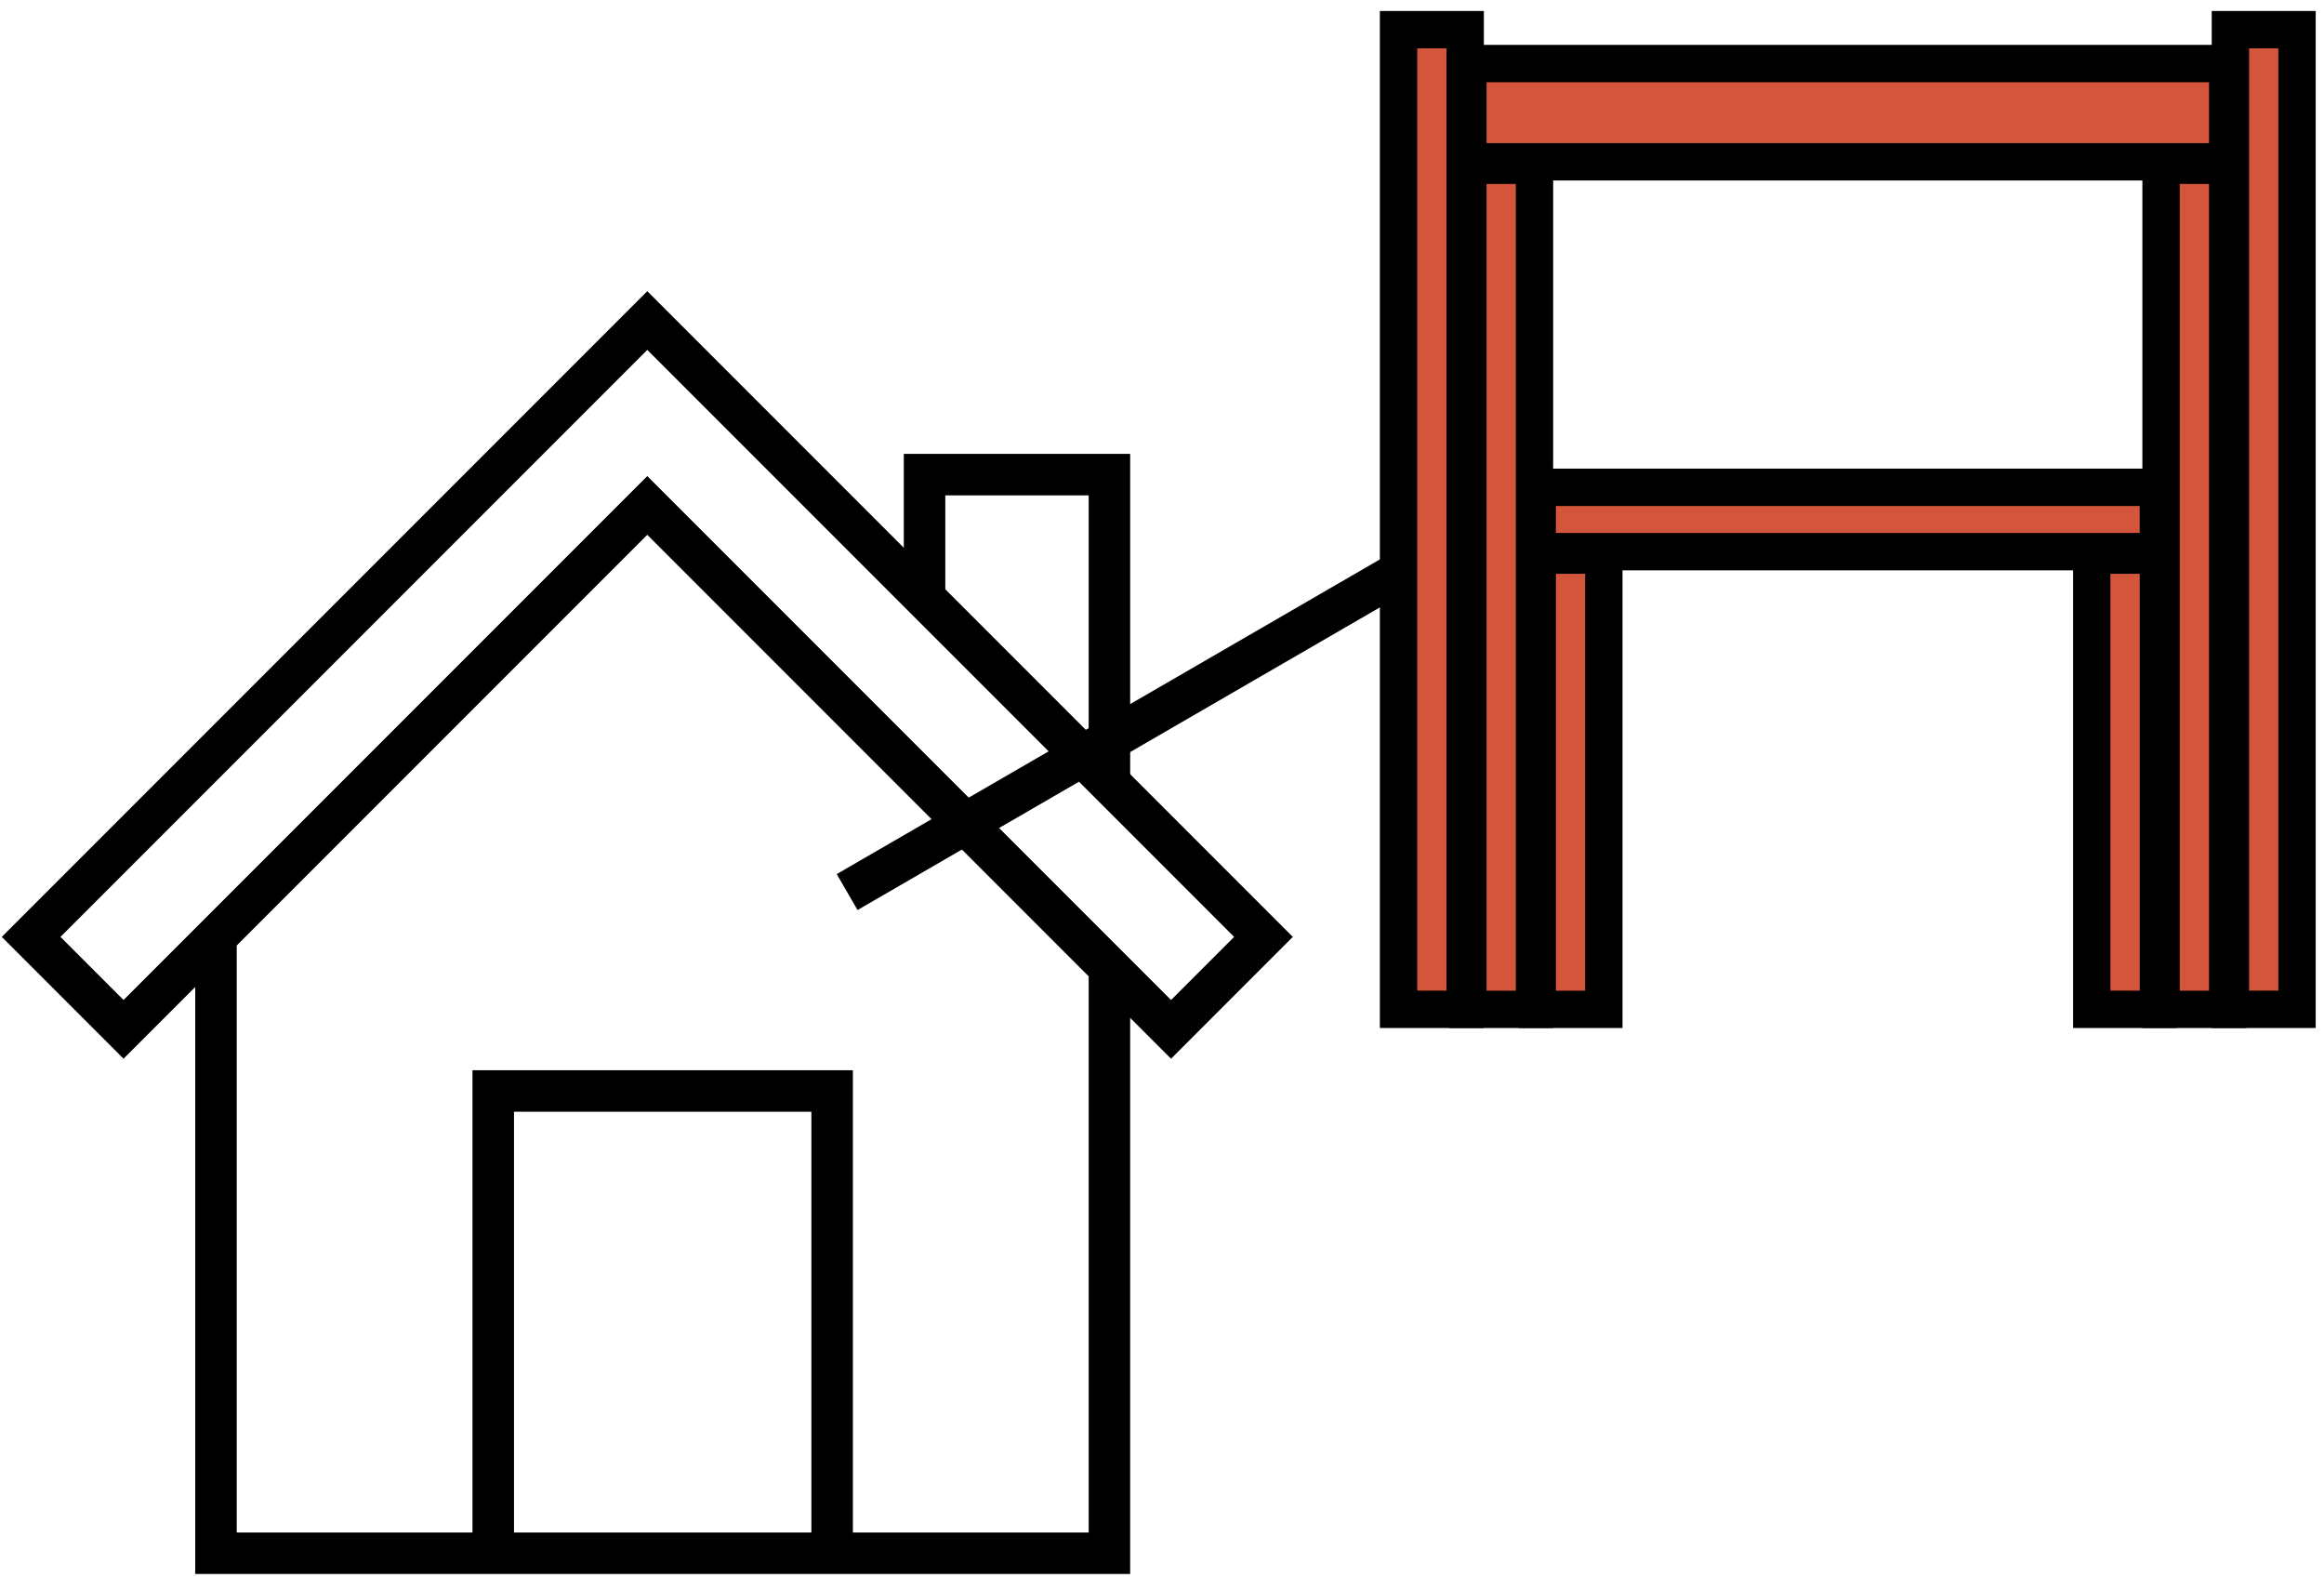
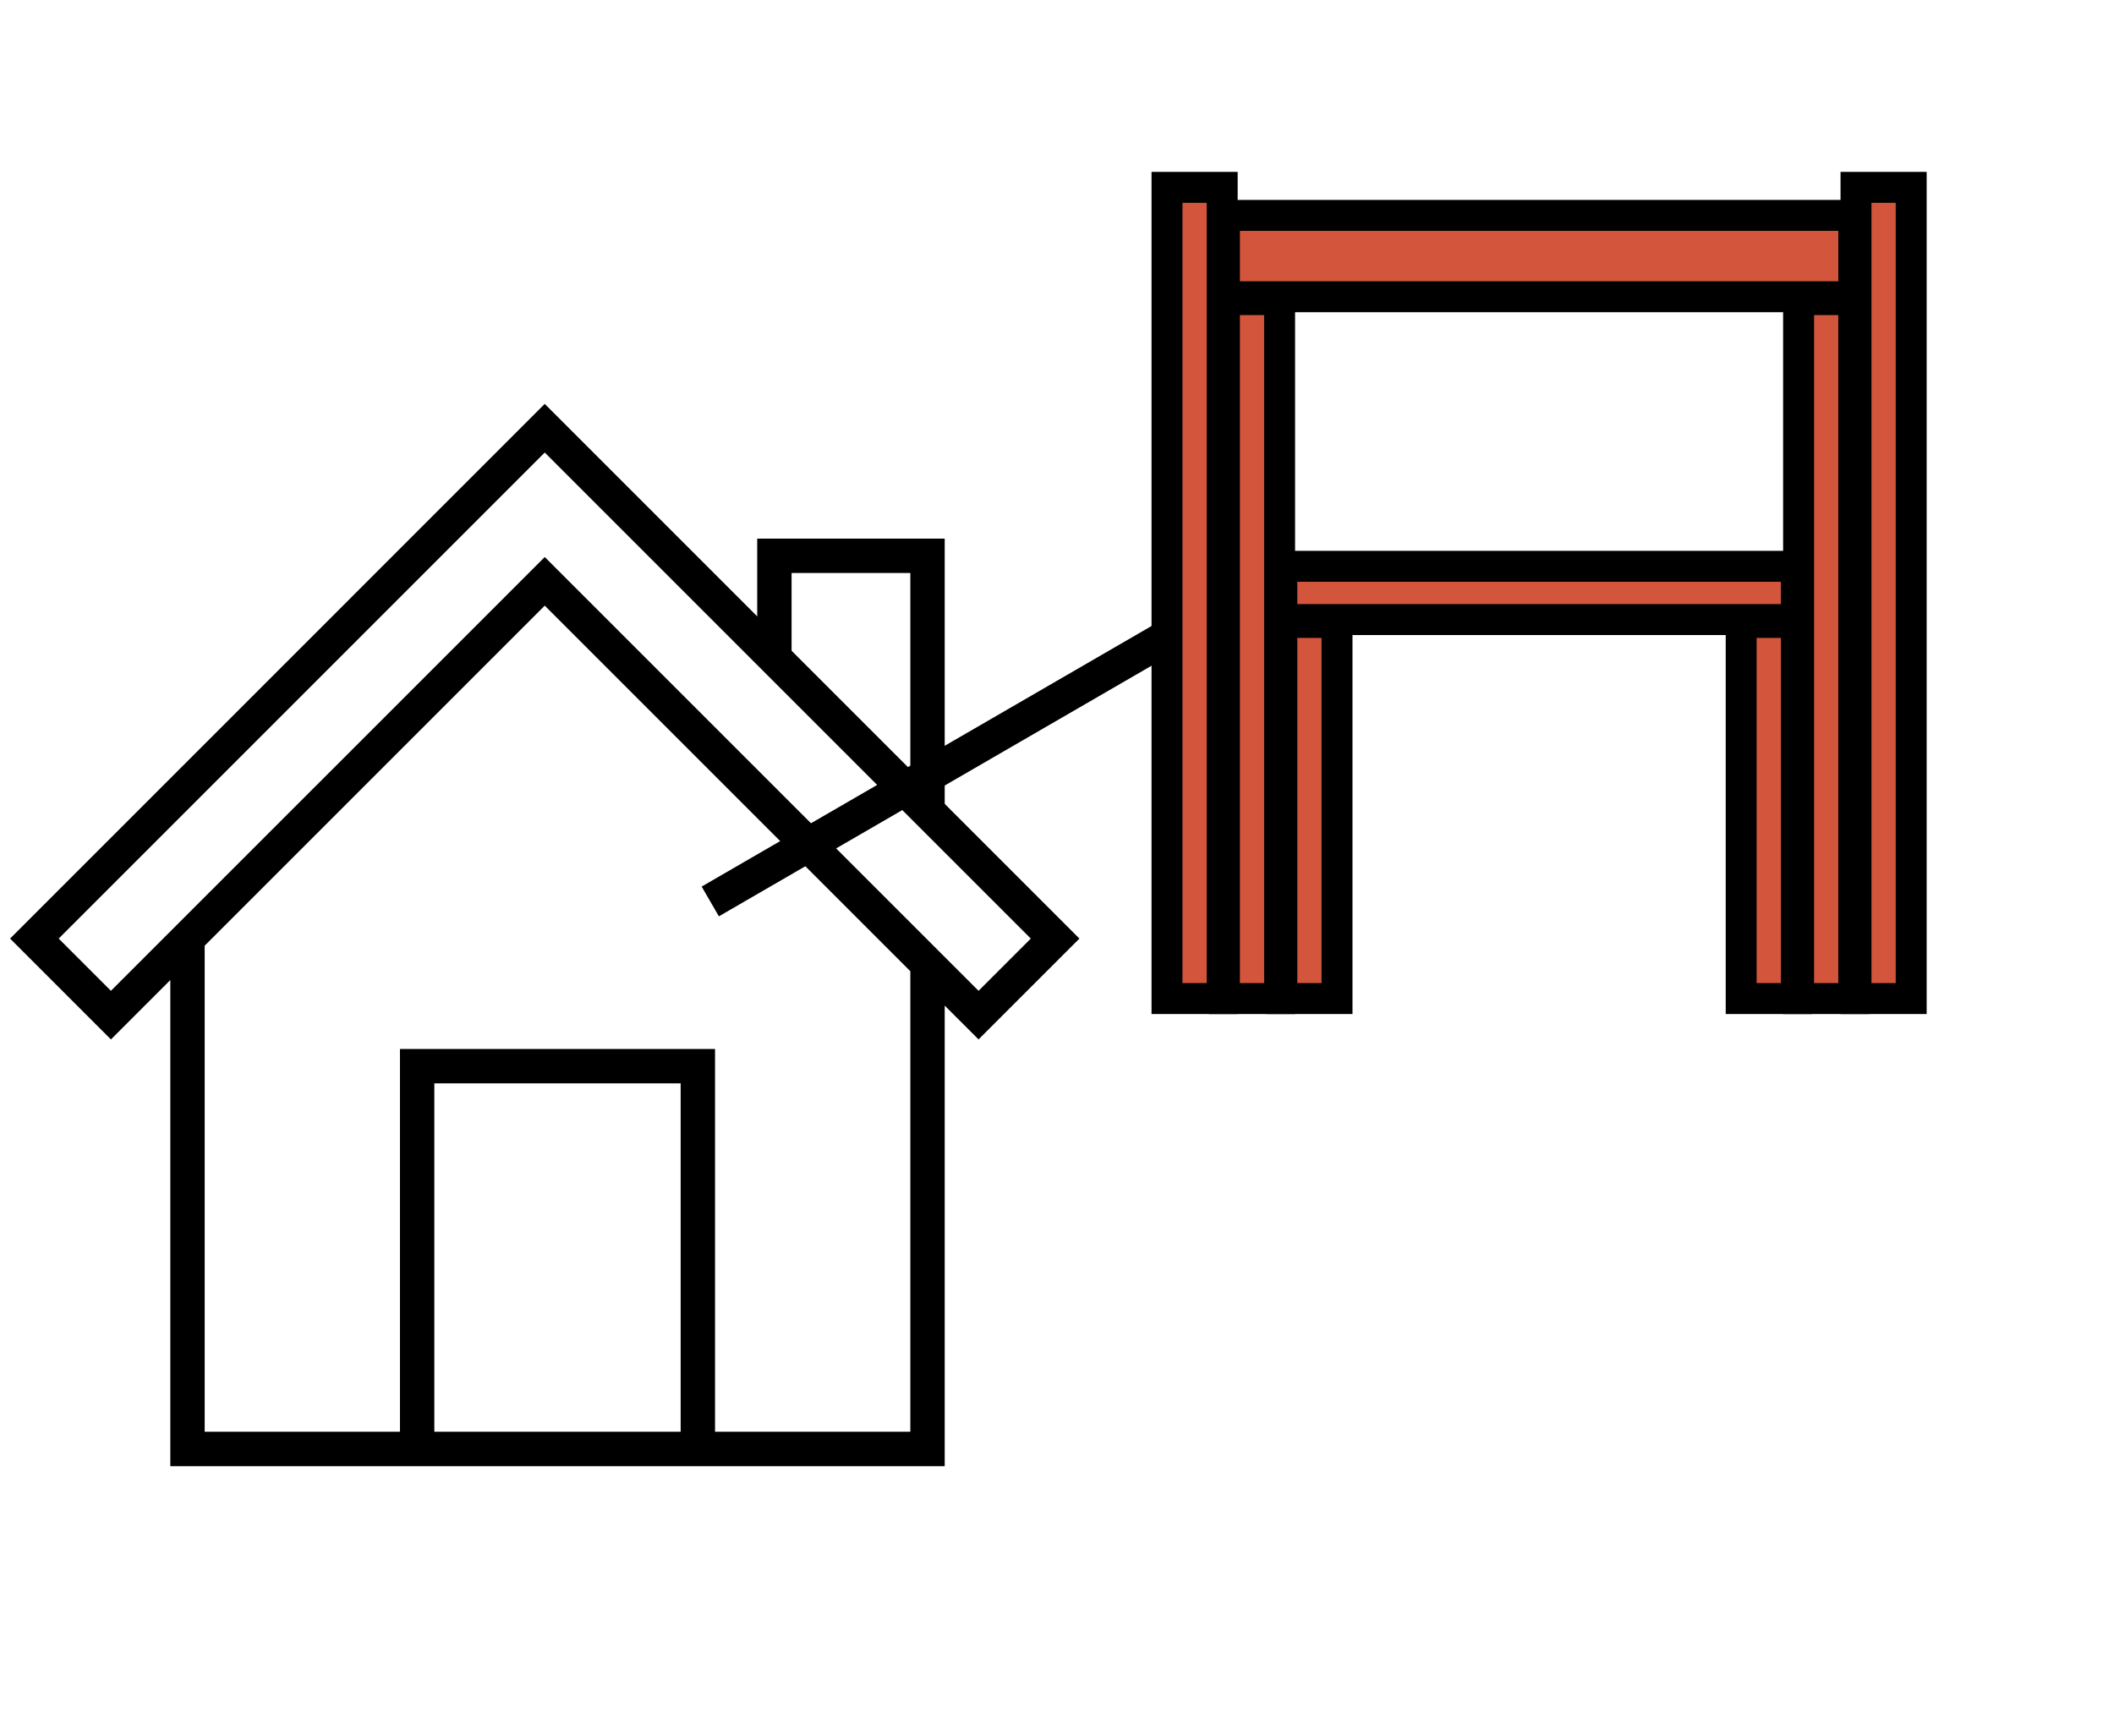
- <svg xmlns="http://www.w3.org/2000/svg" width="112" height="76" viewBox="0 0 112 76" fill="none">
-   <path d="M67.5 27.528L40.826 42.978" stroke="black" stroke-width="2" />
-   <path d="M10.409 45.138V74.833H53.466V46.623M53.466 46.623L56.436 49.593L60.89 45.138L31.195 15.443L1.5 45.138L5.954 49.593L31.195 24.352L53.466 46.623Z" stroke="black" stroke-width="2" />
-   <path d="M44.557 28.806V22.867H53.466V37.715" stroke="black" stroke-width="2" />
-   <path d="M23.771 74.833V52.562H40.103V74.833" stroke="black" stroke-width="2" />
-   <rect x="70.741" y="3.062" width="36.619" height="4.733" fill="#D2553C" stroke="black" stroke-width="1.8" />
-   <rect x="74.081" y="23.478" width="29.937" height="3.1" fill="#D2553C" stroke="black" stroke-width="1.8" />
-   <rect x="110.7" y="1.428" width="47.2" height="3.211" transform="rotate(90 110.7 1.42832)" fill="#D2553C" stroke="black" stroke-width="1.8" />
-   <rect x="70.611" y="1.428" width="47.2" height="3.211" transform="rotate(90 70.6111 1.42832)" fill="#D2553C" stroke="black" stroke-width="1.8" />
-   <rect x="107.359" y="7.962" width="40.667" height="3.211" transform="rotate(90 107.359 7.96152)" fill="#D2553C" stroke="black" stroke-width="1.8" />
-   <rect x="73.952" y="7.962" width="40.667" height="3.211" transform="rotate(90 73.9518 7.96152)" fill="#D2553C" stroke="black" stroke-width="1.8" />
-   <rect x="104.019" y="26.745" width="21.883" height="3.211" transform="rotate(90 104.019 26.7452)" fill="#D2553C" stroke="black" stroke-width="1.8" />
-   <rect x="77.293" y="26.745" width="21.883" height="3.211" transform="rotate(90 77.2926 26.7452)" fill="#D2553C" stroke="black" stroke-width="1.8" />
+ <svg xmlns="http://www.w3.org/2000/svg" width="123" height="101" viewBox="0 0 123 101" fill="none">
+   <path d="M68 37L41.326 52.45" stroke="black" stroke-width="2" />
+   <path d="M10.909 54.61V84.305H53.966V56.095M53.966 56.095L56.936 59.064L61.39 54.61L31.695 24.915L2 54.61L6.454 59.064L31.695 33.824L53.966 56.095Z" stroke="black" stroke-width="2" />
+   <path d="M45.057 38.278V32.339H53.966V47.186" stroke="black" stroke-width="2" />
+   <path d="M24.271 84.305V62.034H40.603V84.305" stroke="black" stroke-width="2" />
+   <rect x="71.241" y="12.533" width="36.619" height="4.733" fill="#D2553C" stroke="black" stroke-width="1.8" />
+   <rect x="74.581" y="32.95" width="29.937" height="3.1" fill="#D2553C" stroke="black" stroke-width="1.8" />
+   <rect x="111.2" y="10.9" width="47.2" height="3.211" transform="rotate(90 111.2 10.9)" fill="#D2553C" stroke="black" stroke-width="1.8" />
+   <rect x="71.111" y="10.9" width="47.2" height="3.211" transform="rotate(90 71.1111 10.9)" fill="#D2553C" stroke="black" stroke-width="1.8" />
+   <rect x="107.859" y="17.433" width="40.667" height="3.211" transform="rotate(90 107.859 17.4332)" fill="#D2553C" stroke="black" stroke-width="1.8" />
+   <rect x="74.452" y="17.433" width="40.667" height="3.211" transform="rotate(90 74.4518 17.4332)" fill="#D2553C" stroke="black" stroke-width="1.8" />
+   <rect x="104.519" y="36.217" width="21.883" height="3.211" transform="rotate(90 104.519 36.2169)" fill="#D2553C" stroke="black" stroke-width="1.8" />
+   <rect x="77.793" y="36.217" width="21.883" height="3.211" transform="rotate(90 77.7926 36.2169)" fill="#D2553C" stroke="black" stroke-width="1.8" />
</svg>
